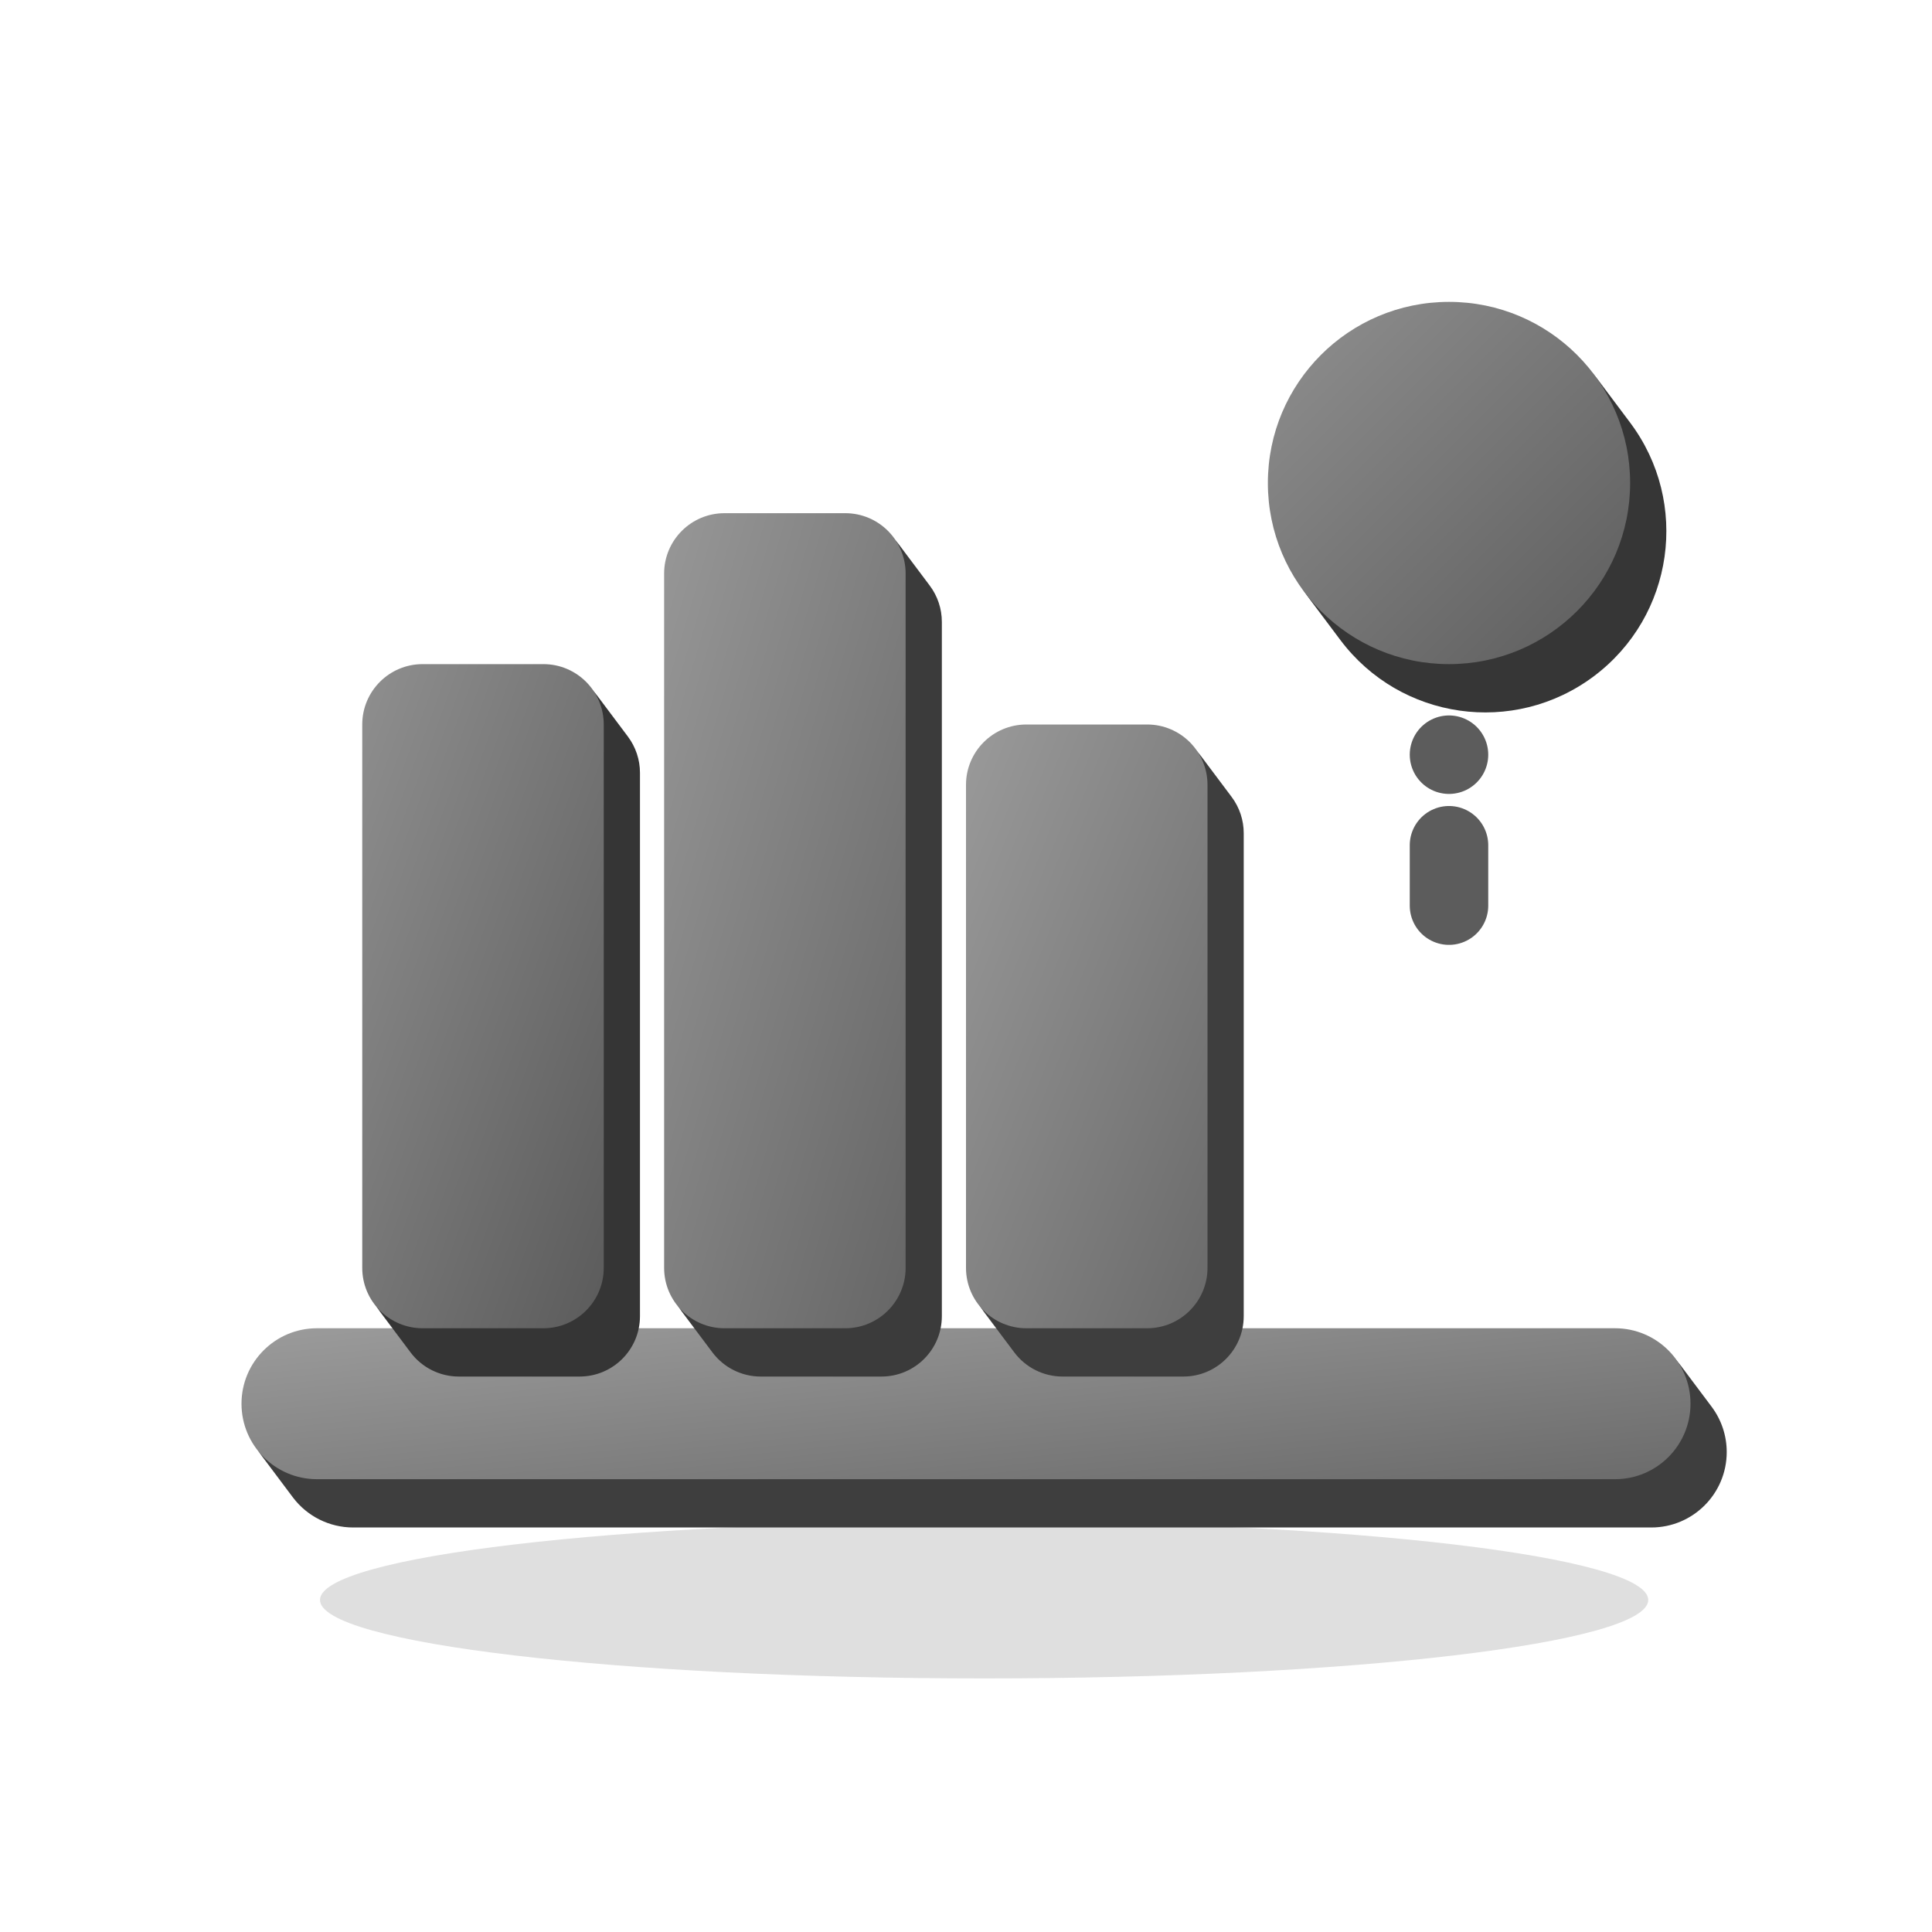
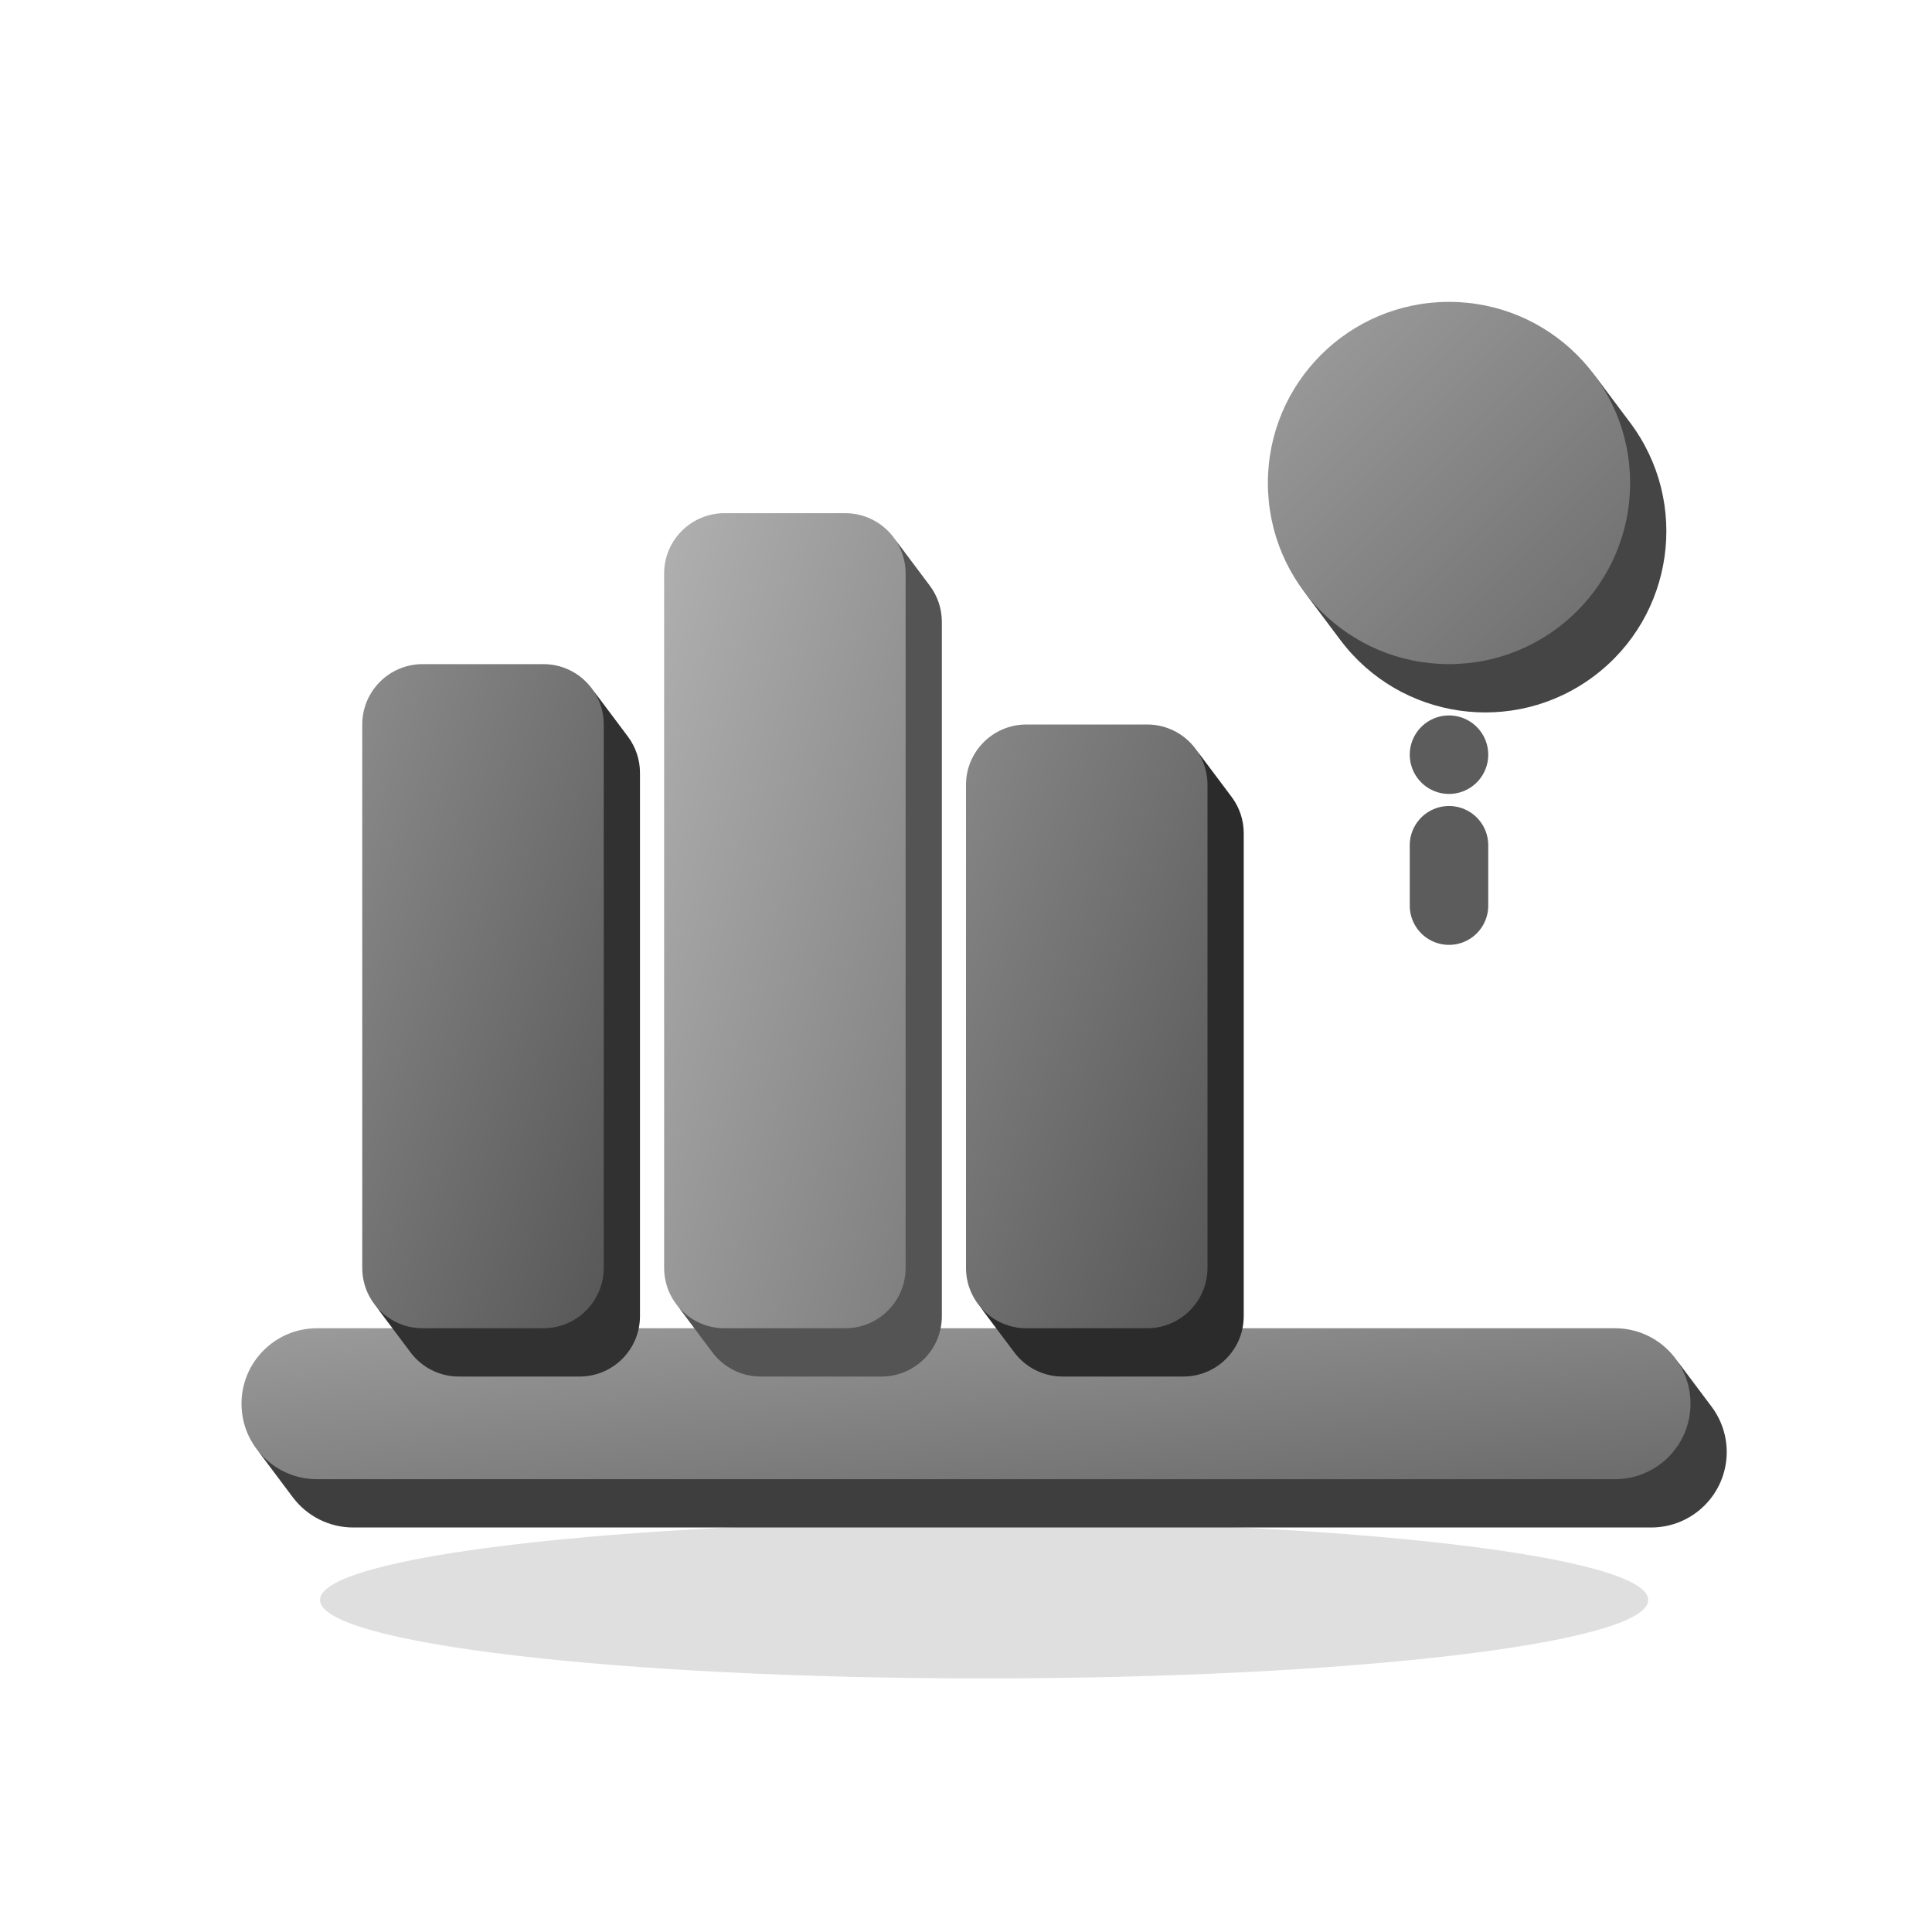
<svg xmlns="http://www.w3.org/2000/svg" viewBox="0 0 64 64" width="64" height="64">
  <defs>
    <linearGradient id="grad_action_remove_from_shelf_brown_g" x1="0" y1="0" x2="1" y2="1">
      <stop offset="0" stop-color="#9B9B9B" />
      <stop offset="1" stop-color="#6B6B6B" />
    </linearGradient>
-     <linearGradient id="grad_action_remove_from_shelf_indigo_g" x1="0" y1="0" x2="1" y2="1">
-       <stop offset="0" stop-color="#8F8F8F" />
-       <stop offset="1" stop-color="#5B5B5B" />
+     <linearGradient id="grad_action_remove_from_shelf_indigo_g_m4" x1="0" y1="0" x2="1" y2="1">
+       <stop offset="0" stop-color="#8B8B8B" />
+       <stop offset="1" stop-color="#575757" />
    </linearGradient>
-     <linearGradient id="grad_action_remove_from_shelf_pink_g" x1="0" y1="0" x2="1" y2="1">
-       <stop offset="0" stop-color="#979797" />
-       <stop offset="1" stop-color="#666666" />
+     <linearGradient id="grad_action_remove_from_shelf_pink_g_p25" x1="0" y1="0" x2="1" y2="1">
+       <stop offset="0" stop-color="#B0B0B0" />
+       <stop offset="1" stop-color="#7F7F7F" />
    </linearGradient>
-     <linearGradient id="grad_action_remove_from_shelf_teal_g" x1="0" y1="0" x2="1" y2="1">
-       <stop offset="0" stop-color="#9A9A9A" />
-       <stop offset="1" stop-color="#6A6A6A" />
+     <linearGradient id="grad_action_remove_from_shelf_teal_g_m19" x1="0" y1="0" x2="1" y2="1">
+       <stop offset="0" stop-color="#878787" />
+       <stop offset="1" stop-color="#575757" />
    </linearGradient>
-     <linearGradient id="grad_action_remove_from_shelf_red_g" x1="0" y1="0" x2="1" y2="1">
-       <stop offset="0" stop-color="#909090" />
-       <stop offset="1" stop-color="#5C5C5C" />
+     <linearGradient id="grad_action_remove_from_shelf_red_g_p15" x1="0" y1="0" x2="1" y2="1">
+       <stop offset="0" stop-color="#9F9F9F" />
+       <stop offset="1" stop-color="#6B6B6B" />
    </linearGradient>
  </defs>
  <g class="shadow">
    <ellipse cx="32.6" cy="53" rx="22" ry="2.6" fill="#171717" opacity="0.14" />
  </g>
  <g class="solids">
    <g>
      <path d="M56.7 46.6A2.5 2.5 0 0 1 57.2 48.1A2.5 2.5 0 0 1 54.7 50.6L11.7 50.6A2.5 2.5 0 0 1 9.7 49.6L8.68 48.24A2.5 2.5 0 0 1 8.18 46.74A2.5 2.5 0 0 1 10.68 44.24L53.68 44.24A2.5 2.5 0 0 1 55.68 45.24Z" fill="#3E3E3E" />
      <rect x="8" y="44" width="48" height="5" rx="2.5" fill="url(#grad_action_remove_from_shelf_brown_g)" />
    </g>
    <g>
-       <path d="M20.8 24.4A2 2 0 0 1 21.2 25.6L21.2 43.6A2 2 0 0 1 19.2 45.6L15.2 45.6A2 2 0 0 1 13.6 44.8L12.58 43.44A2 2 0 0 1 12.18 42.24L12.18 24.24A2 2 0 0 1 14.18 22.24L18.18 22.24A2 2 0 0 1 19.78 23.04Z" fill="#353535" />
-       <rect x="12" y="22" width="8" height="22" rx="2" fill="url(#grad_action_remove_from_shelf_indigo_g)" />
+       <path d="M20.8 24.4A2 2 0 0 1 21.2 25.6L21.2 43.6A2 2 0 0 1 19.2 45.6L15.2 45.6A2 2 0 0 1 13.6 44.8L12.58 43.44A2 2 0 0 1 12.18 42.24L12.18 24.24A2 2 0 0 1 14.18 22.24L18.18 22.24A2 2 0 0 1 19.78 23.04Z" fill="#313131" />
+       <rect x="12" y="22" width="8" height="22" rx="2" fill="url(#grad_action_remove_from_shelf_indigo_g_m4)" />
    </g>
    <g>
-       <path d="M30.8 19.4A2 2 0 0 1 31.2 20.6L31.2 43.6A2 2 0 0 1 29.2 45.6L25.2 45.6A2 2 0 0 1 23.6 44.8L22.58 43.44A2 2 0 0 1 22.18 42.24L22.18 19.24A2 2 0 0 1 24.18 17.24L28.18 17.24A2 2 0 0 1 29.78 18.04Z" fill="#3B3B3B" />
-       <rect x="22" y="17" width="8" height="27" rx="2" fill="url(#grad_action_remove_from_shelf_pink_g)" />
+       <path d="M30.8 19.4A2 2 0 0 1 31.2 20.6L31.2 43.6A2 2 0 0 1 29.2 45.6L25.2 45.6A2 2 0 0 1 23.6 44.8L22.58 43.44A2 2 0 0 1 22.18 42.24L22.18 19.24A2 2 0 0 1 24.18 17.24L28.18 17.24A2 2 0 0 1 29.78 18.04Z" fill="#545454" />
+       <rect x="22" y="17" width="8" height="27" rx="2" fill="url(#grad_action_remove_from_shelf_pink_g_p25)" />
    </g>
    <g>
-       <path d="M40.8 26.4A2 2 0 0 1 41.2 27.6L41.2 43.6A2 2 0 0 1 39.2 45.6L35.2 45.6A2 2 0 0 1 33.6 44.8L32.58 43.44A2 2 0 0 1 32.18 42.24L32.18 26.24A2 2 0 0 1 34.18 24.24L38.18 24.24A2 2 0 0 1 39.78 25.04Z" fill="#3E3E3E" />
-       <rect x="32" y="24" width="8" height="20" rx="2" fill="url(#grad_action_remove_from_shelf_teal_g)" />
+       <path d="M40.8 26.4A2 2 0 0 1 41.2 27.6L41.2 43.6A2 2 0 0 1 39.2 45.6L35.2 45.6A2 2 0 0 1 33.6 44.8L32.58 43.44A2 2 0 0 1 32.18 42.24L32.18 26.24A2 2 0 0 1 34.18 24.24L38.18 24.24A2 2 0 0 1 39.78 25.04Z" fill="#2B2B2B" />
+       <rect x="32" y="24" width="8" height="20" rx="2" fill="url(#grad_action_remove_from_shelf_teal_g_m19)" />
    </g>
    <g>
-       <path d="M43.38 19.84L44.4 21.2A6 6 0 0 0 54 14L52.98 12.64A6 6 0 0 0 43.38 19.84Z" fill="#363636" />
-       <circle cx="48" cy="16" r="6" fill="url(#grad_action_remove_from_shelf_red_g)" />
+       <path d="M43.38 19.84L44.4 21.2A6 6 0 0 0 54 14L52.98 12.64A6 6 0 0 0 43.38 19.84Z" fill="#454545" />
+       <circle cx="48" cy="16" r="6" fill="url(#grad_action_remove_from_shelf_red_g_p15)" />
    </g>
  </g>
  <g class="marks">
    <path d="M48 30v-5" fill="none" stroke="#5C5C5C" stroke-width="2.6" stroke-linecap="round" stroke-linejoin="round" stroke-dasharray="2 3" />
  </g>
</svg>
